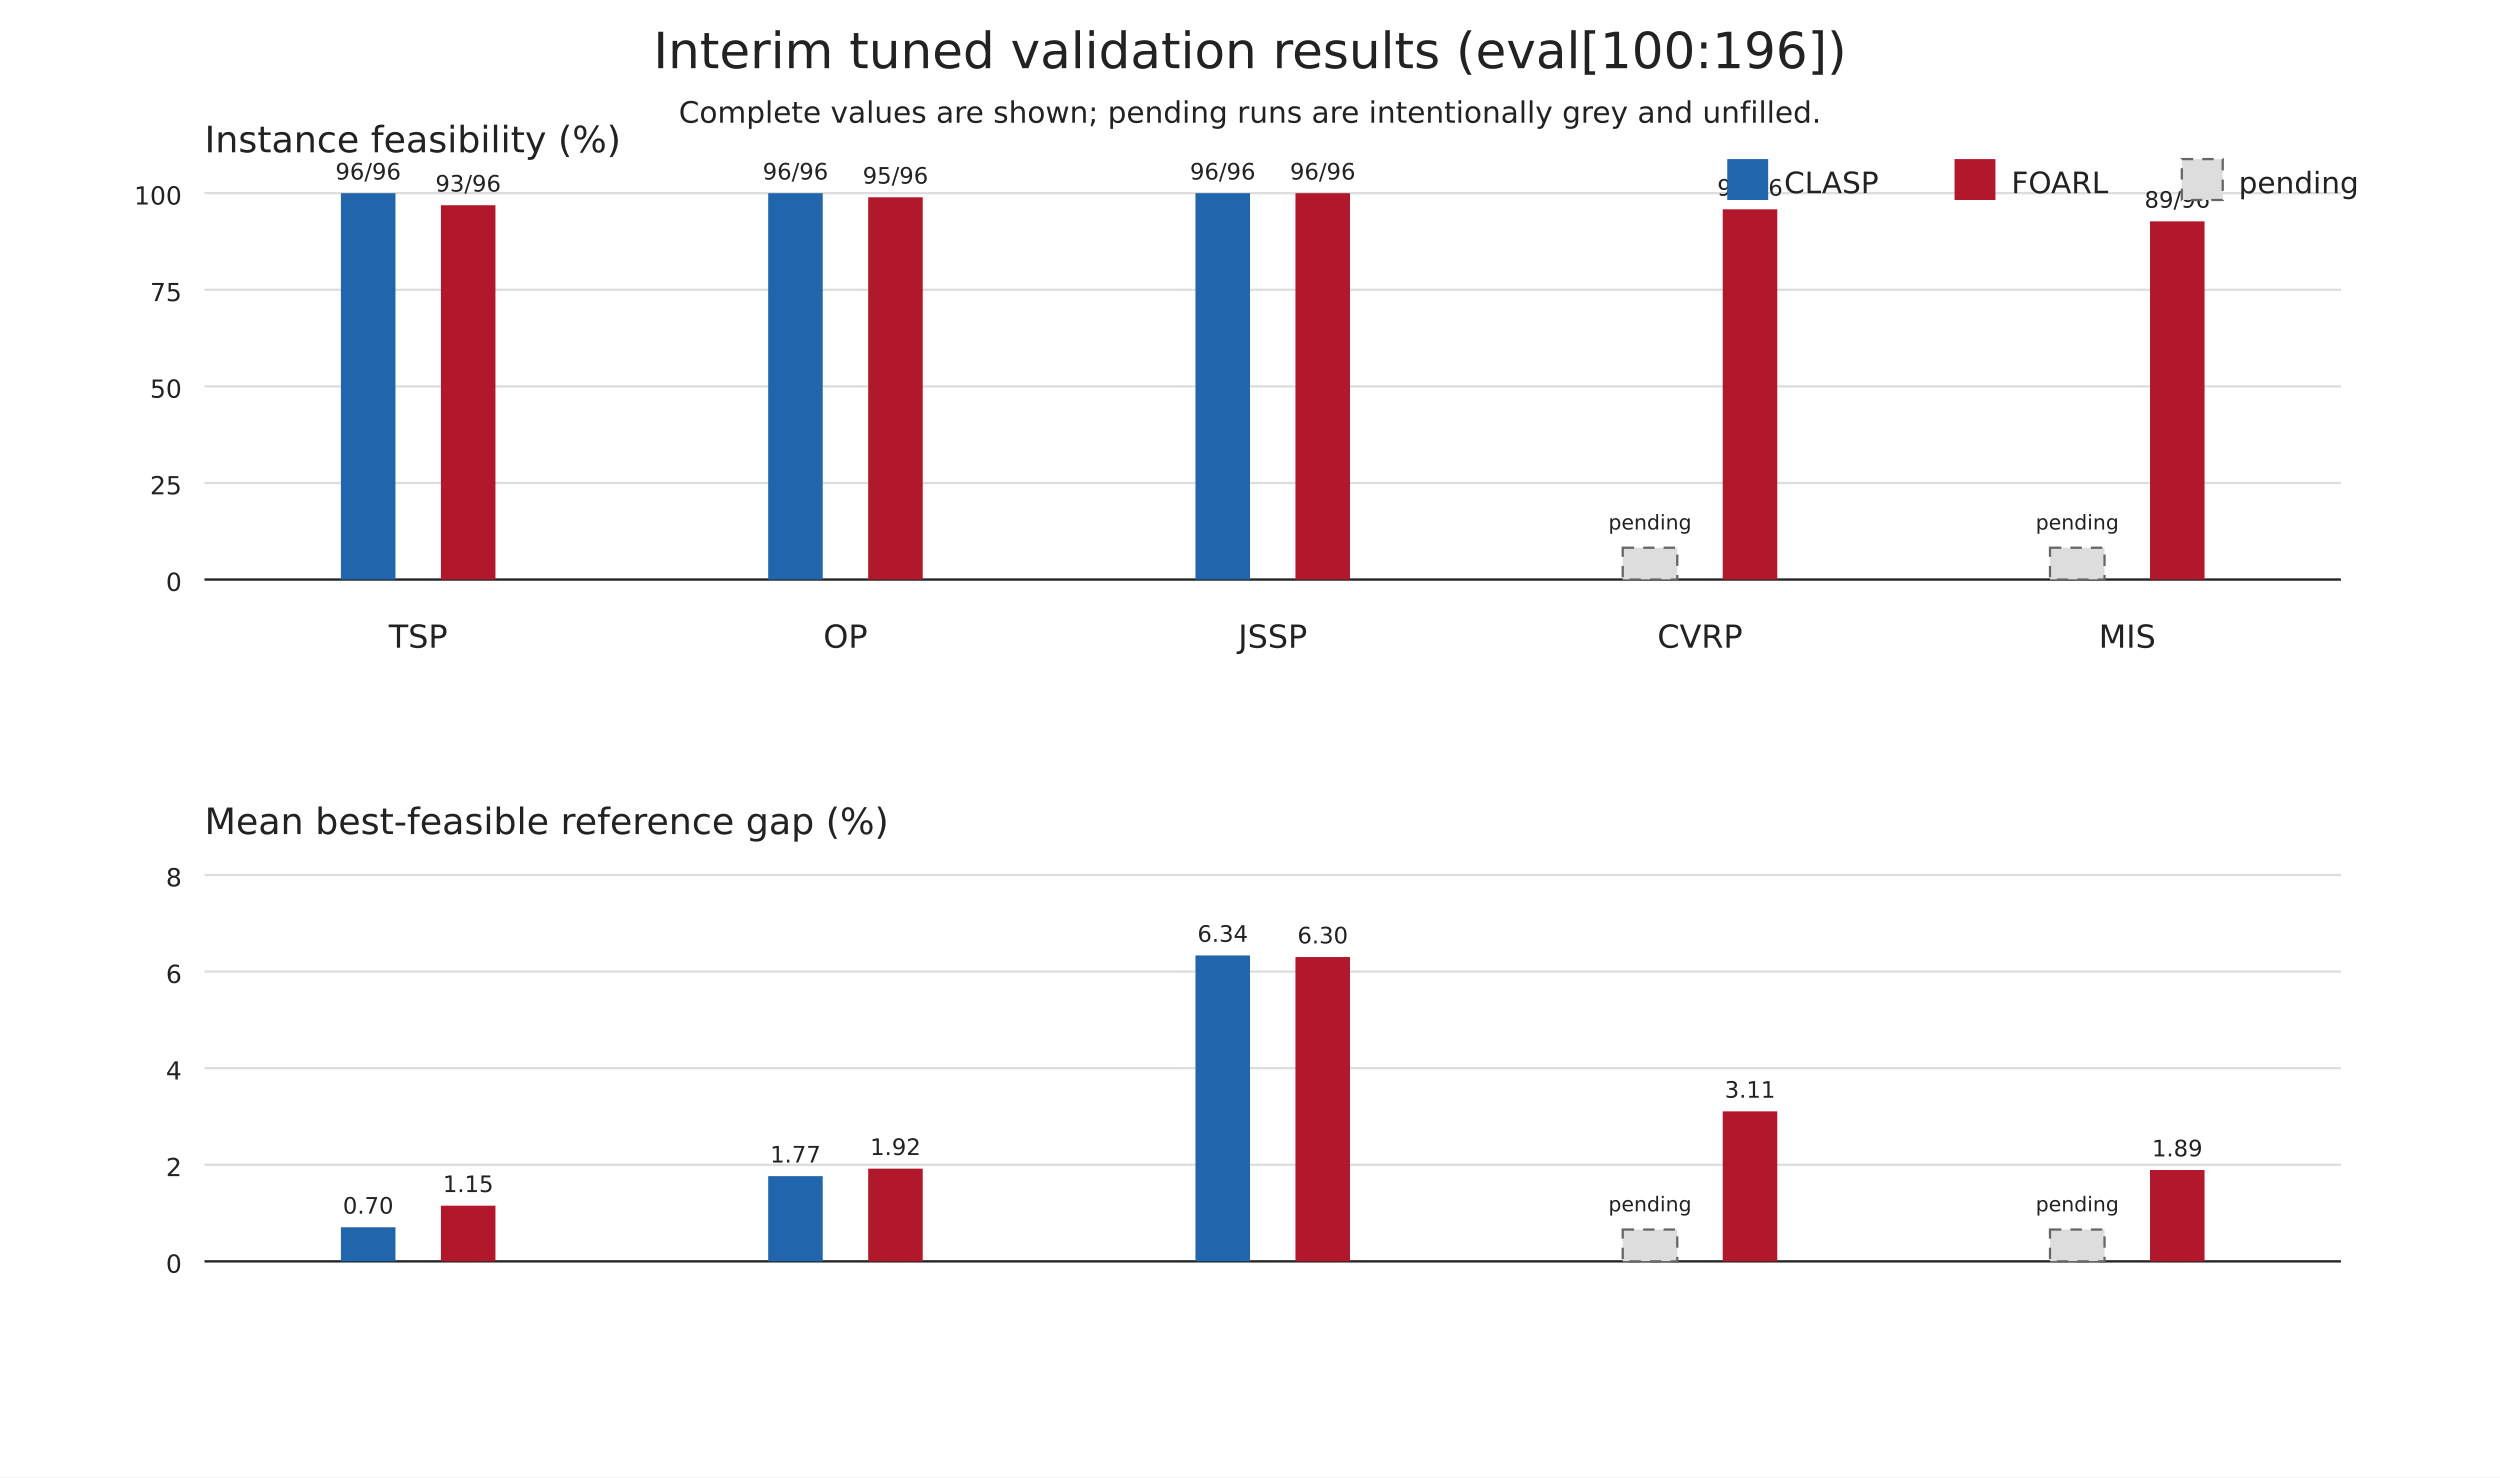
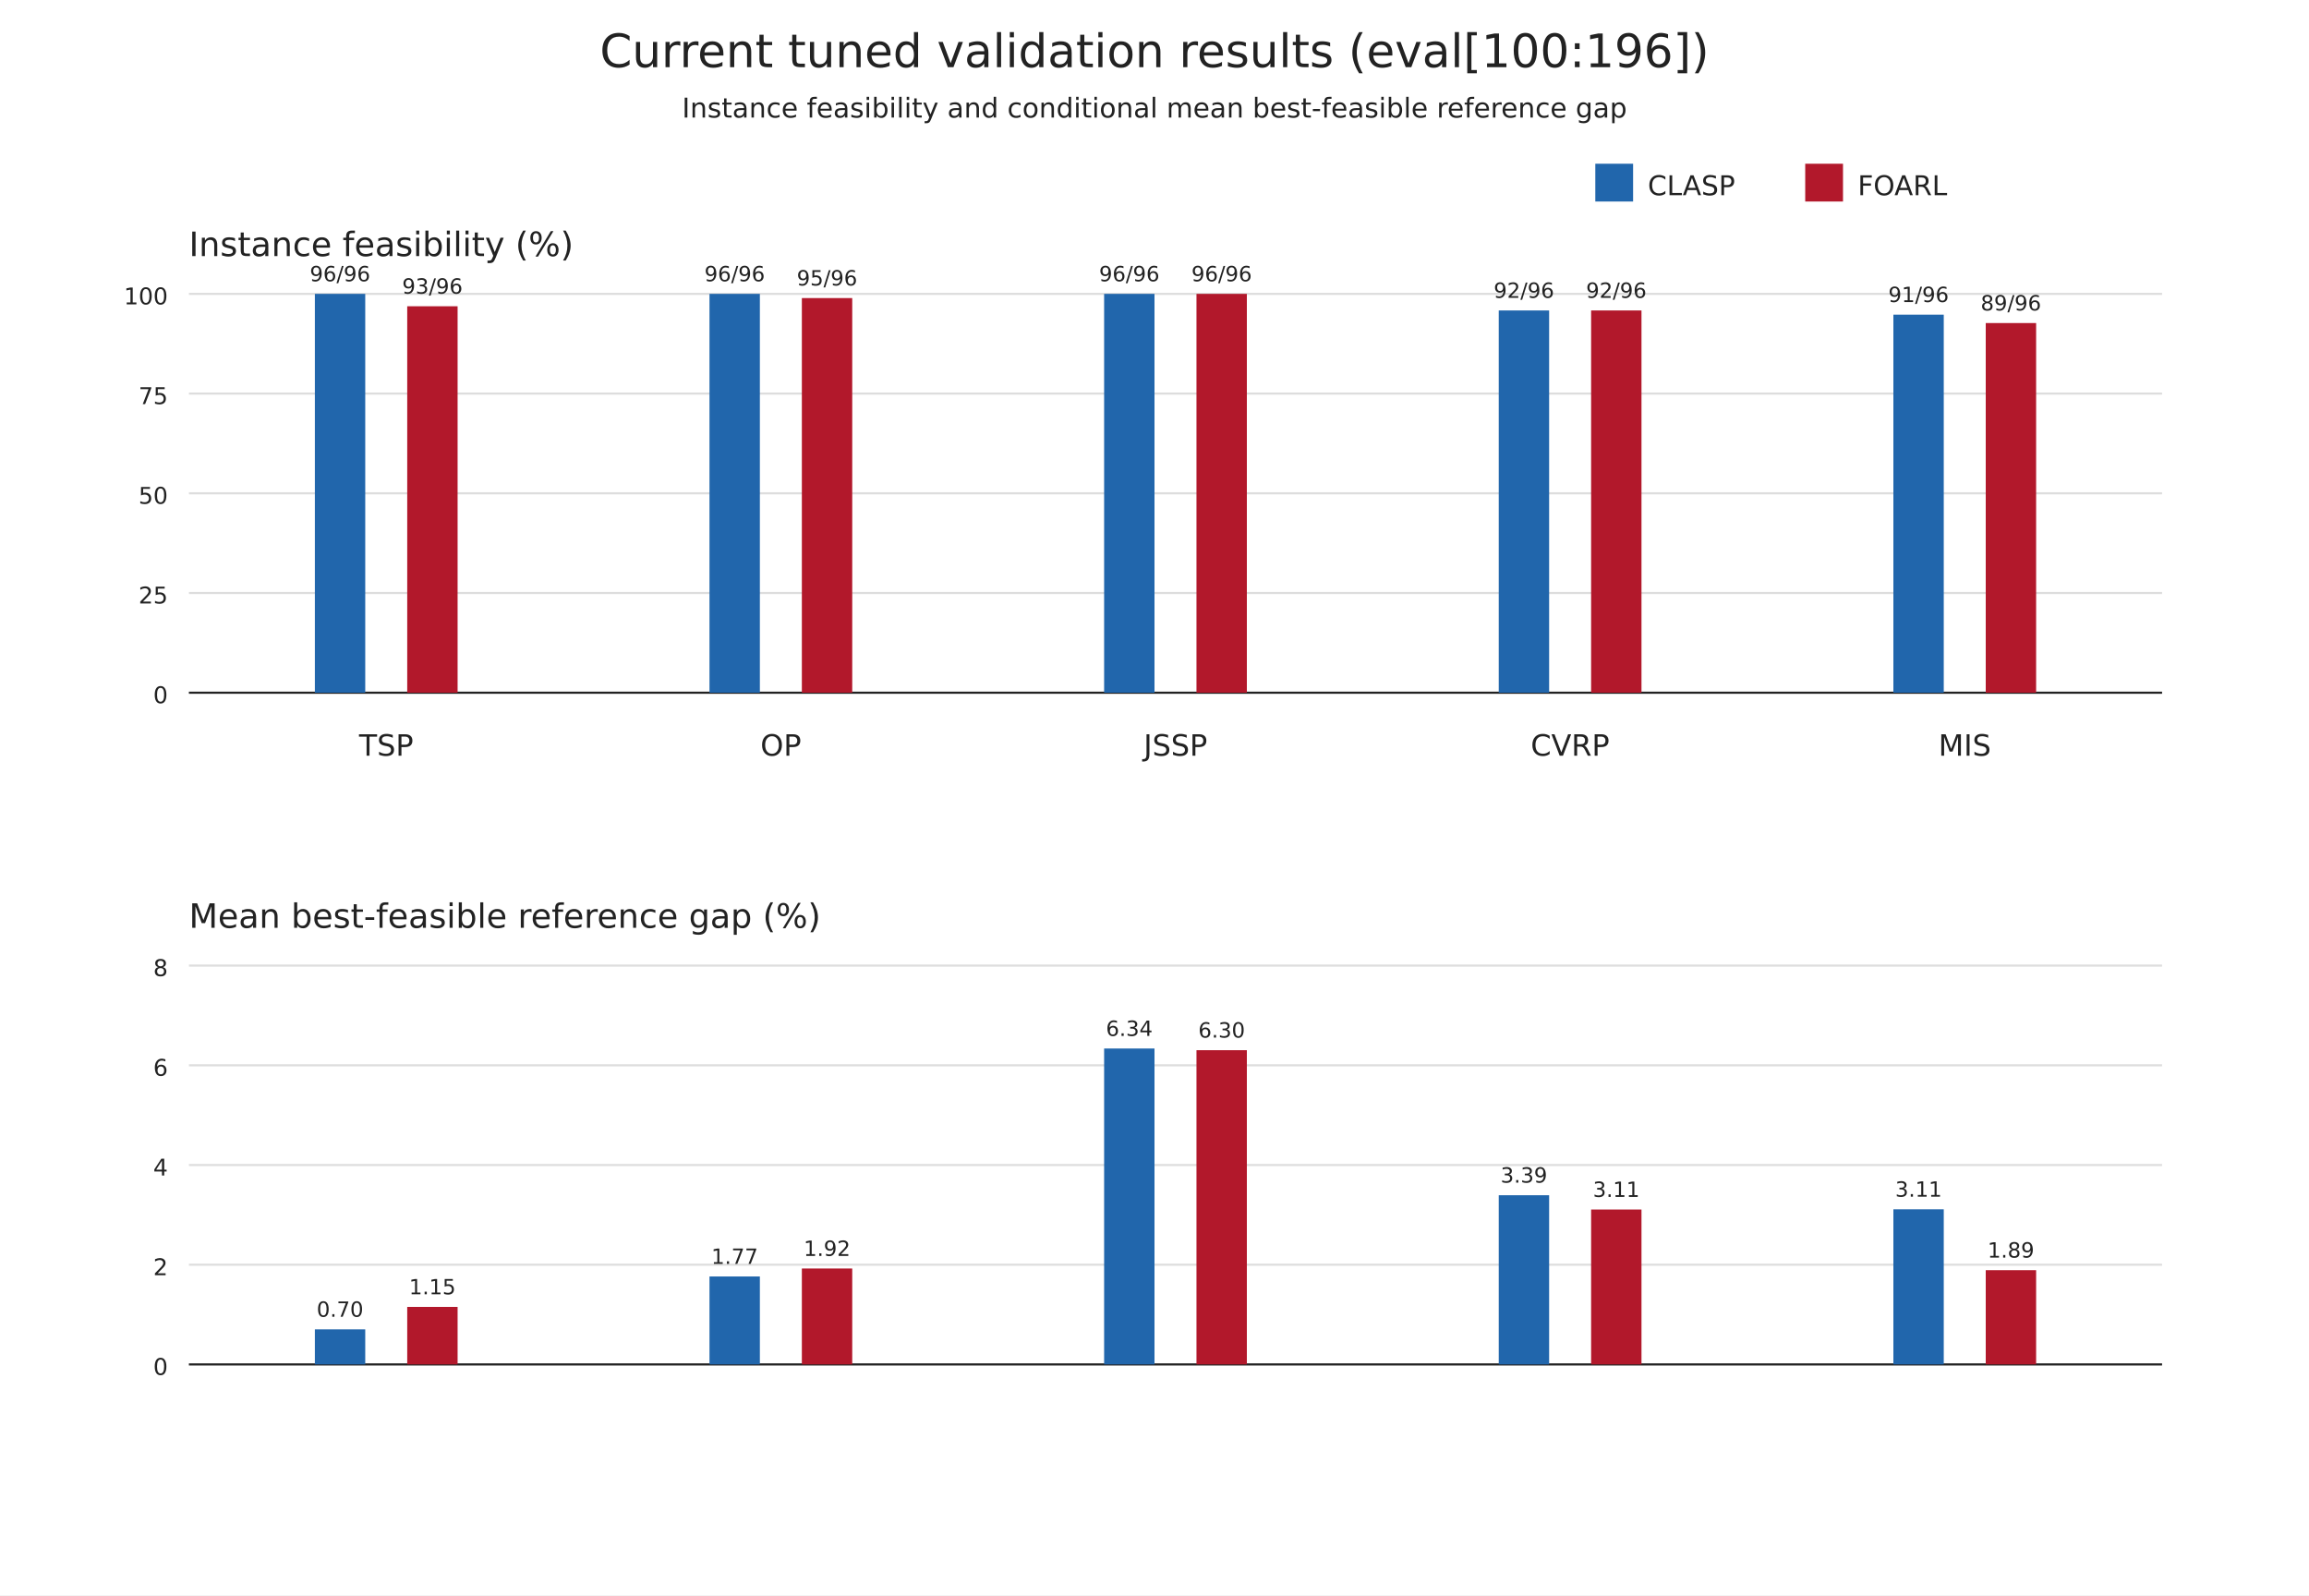
- <svg xmlns="http://www.w3.org/2000/svg" width="1100" height="650" viewBox="0 0 1100 650">
+ <svg xmlns="http://www.w3.org/2000/svg" width="1100" height="760" viewBox="0 0 1100 760">
  <rect width="100%" height="100%" fill="white" />
  <style>text { fill: #222; } .grid { stroke: #dddddd; stroke-width: 1; }</style>
-   <text x="550.0" y="30.0" font-family="DejaVu Sans, sans-serif" font-size="22px" text-anchor="middle">Interim tuned validation results (eval[100:196])</text>
-   <text x="550.0" y="54.0" font-family="DejaVu Sans, sans-serif" font-size="13px" text-anchor="middle">Complete values are shown; pending runs are intentionally grey and unfilled.</text>
-   <text x="90.0" y="67.0" font-family="DejaVu Sans, sans-serif" font-size="16px" text-anchor="start">Instance feasibility (%)</text>
-   <line x1="90" y1="255.0" x2="1030" y2="255.0" class="grid" />
-   <text x="80.0" y="260.0" font-family="DejaVu Sans, sans-serif" font-size="11px" text-anchor="end">0</text>
-   <line x1="90" y1="212.5" x2="1030" y2="212.5" class="grid" />
-   <text x="80.0" y="217.5" font-family="DejaVu Sans, sans-serif" font-size="11px" text-anchor="end">25</text>
-   <line x1="90" y1="170.0" x2="1030" y2="170.0" class="grid" />
-   <text x="80.0" y="175.0" font-family="DejaVu Sans, sans-serif" font-size="11px" text-anchor="end">50</text>
-   <line x1="90" y1="127.5" x2="1030" y2="127.5" class="grid" />
-   <text x="80.0" y="132.5" font-family="DejaVu Sans, sans-serif" font-size="11px" text-anchor="end">75</text>
-   <line x1="90" y1="85.0" x2="1030" y2="85.0" class="grid" />
-   <text x="80.0" y="90.0" font-family="DejaVu Sans, sans-serif" font-size="11px" text-anchor="end">100</text>
-   <line x1="90" y1="255" x2="1030" y2="255" stroke="#222" />
-   <text x="90.0" y="367.0" font-family="DejaVu Sans, sans-serif" font-size="16px" text-anchor="start">Mean best-feasible reference gap (%)</text>
+   <text x="550.0" y="32.0" font-family="DejaVu Sans, sans-serif" font-size="22px" text-anchor="middle">Current tuned validation results (eval[100:196])</text>
+   <text x="550.0" y="56.0" font-family="DejaVu Sans, sans-serif" font-size="13px" text-anchor="middle">Instance feasibility and conditional mean best-feasible reference gap</text>
+   <text x="90.0" y="122.0" font-family="DejaVu Sans, sans-serif" font-size="16px" text-anchor="start">Instance feasibility (%)</text>
+   <line x1="90" y1="330.0" x2="1030" y2="330.0" class="grid" />
+   <text x="80.0" y="335.0" font-family="DejaVu Sans, sans-serif" font-size="11px" text-anchor="end">0</text>
+   <line x1="90" y1="282.5" x2="1030" y2="282.5" class="grid" />
+   <text x="80.0" y="287.5" font-family="DejaVu Sans, sans-serif" font-size="11px" text-anchor="end">25</text>
+   <line x1="90" y1="235.0" x2="1030" y2="235.0" class="grid" />
+   <text x="80.0" y="240.0" font-family="DejaVu Sans, sans-serif" font-size="11px" text-anchor="end">50</text>
+   <line x1="90" y1="187.5" x2="1030" y2="187.5" class="grid" />
+   <text x="80.0" y="192.5" font-family="DejaVu Sans, sans-serif" font-size="11px" text-anchor="end">75</text>
+   <line x1="90" y1="140.0" x2="1030" y2="140.0" class="grid" />
+   <text x="80.0" y="145.0" font-family="DejaVu Sans, sans-serif" font-size="11px" text-anchor="end">100</text>
+   <line x1="90" y1="330" x2="1030" y2="330" stroke="#222" />
+   <text x="90.0" y="442.0" font-family="DejaVu Sans, sans-serif" font-size="16px" text-anchor="start">Mean best-feasible reference gap (%)</text>
+   <line x1="90" y1="650.0" x2="1030" y2="650.0" class="grid" />
+   <text x="80.0" y="655.0" font-family="DejaVu Sans, sans-serif" font-size="11px" text-anchor="end">0</text>
+   <line x1="90" y1="602.5" x2="1030" y2="602.5" class="grid" />
+   <text x="80.0" y="607.5" font-family="DejaVu Sans, sans-serif" font-size="11px" text-anchor="end">2</text>
  <line x1="90" y1="555.0" x2="1030" y2="555.0" class="grid" />
-   <text x="80.0" y="560.0" font-family="DejaVu Sans, sans-serif" font-size="11px" text-anchor="end">0</text>
-   <line x1="90" y1="512.5" x2="1030" y2="512.5" class="grid" />
-   <text x="80.0" y="517.5" font-family="DejaVu Sans, sans-serif" font-size="11px" text-anchor="end">2</text>
-   <line x1="90" y1="470.0" x2="1030" y2="470.0" class="grid" />
-   <text x="80.0" y="475.0" font-family="DejaVu Sans, sans-serif" font-size="11px" text-anchor="end">4</text>
-   <line x1="90" y1="427.5" x2="1030" y2="427.5" class="grid" />
-   <text x="80.0" y="432.5" font-family="DejaVu Sans, sans-serif" font-size="11px" text-anchor="end">6</text>
-   <line x1="90" y1="385.0" x2="1030" y2="385.0" class="grid" />
-   <text x="80.0" y="390.0" font-family="DejaVu Sans, sans-serif" font-size="11px" text-anchor="end">8</text>
-   <line x1="90" y1="555" x2="1030" y2="555" stroke="#222" />
-   <text x="184.0" y="285.0" font-family="DejaVu Sans, sans-serif" font-size="14px" text-anchor="middle">TSP</text>
-   <rect x="150.0" y="85.0" width="24.0" height="170.0" fill="#2166ac" />
-   <text x="162.0" y="79.0" font-family="DejaVu Sans, sans-serif" font-size="10px" text-anchor="middle">96/96</text>
-   <rect x="150.0" y="540.0" width="24.0" height="15.0" fill="#2166ac" />
-   <text x="162.0" y="534.0" font-family="DejaVu Sans, sans-serif" font-size="10px" text-anchor="middle">0.70</text>
-   <rect x="194.0" y="90.3" width="24.0" height="164.7" fill="#b2182b" />
-   <text x="206.0" y="84.3" font-family="DejaVu Sans, sans-serif" font-size="10px" text-anchor="middle">93/96</text>
-   <rect x="194.0" y="530.5" width="24.0" height="24.5" fill="#b2182b" />
-   <text x="206.0" y="524.5" font-family="DejaVu Sans, sans-serif" font-size="10px" text-anchor="middle">1.15</text>
-   <text x="372.0" y="285.0" font-family="DejaVu Sans, sans-serif" font-size="14px" text-anchor="middle">OP</text>
-   <rect x="338.0" y="85.0" width="24.0" height="170.0" fill="#2166ac" />
-   <text x="350.0" y="79.0" font-family="DejaVu Sans, sans-serif" font-size="10px" text-anchor="middle">96/96</text>
-   <rect x="338.0" y="517.5" width="24.0" height="37.5" fill="#2166ac" />
-   <text x="350.0" y="511.5" font-family="DejaVu Sans, sans-serif" font-size="10px" text-anchor="middle">1.77</text>
-   <rect x="382.0" y="86.8" width="24.0" height="168.2" fill="#b2182b" />
-   <text x="394.0" y="80.8" font-family="DejaVu Sans, sans-serif" font-size="10px" text-anchor="middle">95/96</text>
-   <rect x="382.0" y="514.2" width="24.0" height="40.8" fill="#b2182b" />
-   <text x="394.0" y="508.2" font-family="DejaVu Sans, sans-serif" font-size="10px" text-anchor="middle">1.92</text>
-   <text x="560.0" y="285.0" font-family="DejaVu Sans, sans-serif" font-size="14px" text-anchor="middle">JSSP</text>
-   <rect x="526.0" y="85.0" width="24.0" height="170.0" fill="#2166ac" />
-   <text x="538.0" y="79.0" font-family="DejaVu Sans, sans-serif" font-size="10px" text-anchor="middle">96/96</text>
-   <rect x="526.0" y="420.4" width="24.0" height="134.6" fill="#2166ac" />
-   <text x="538.0" y="414.4" font-family="DejaVu Sans, sans-serif" font-size="10px" text-anchor="middle">6.34</text>
-   <rect x="570.0" y="85.0" width="24.0" height="170.0" fill="#b2182b" />
-   <text x="582.0" y="79.0" font-family="DejaVu Sans, sans-serif" font-size="10px" text-anchor="middle">96/96</text>
-   <rect x="570.0" y="421.1" width="24.0" height="133.9" fill="#b2182b" />
-   <text x="582.0" y="415.1" font-family="DejaVu Sans, sans-serif" font-size="10px" text-anchor="middle">6.30</text>
-   <text x="748.0" y="285.0" font-family="DejaVu Sans, sans-serif" font-size="14px" text-anchor="middle">CVRP</text>
-   <rect x="714.0" y="241.0" width="24.0" height="14.0" fill="#dddddd" stroke="#666666" stroke-dasharray="5,4" />
-   <text x="726.0" y="233.0" font-family="DejaVu Sans, sans-serif" font-size="9px" text-anchor="middle">pending</text>
-   <rect x="714.0" y="541.0" width="24.0" height="14.0" fill="#dddddd" stroke="#666666" stroke-dasharray="5,4" />
-   <text x="726.0" y="533.0" font-family="DejaVu Sans, sans-serif" font-size="9px" text-anchor="middle">pending</text>
-   <rect x="758.0" y="92.1" width="24.0" height="162.9" fill="#b2182b" />
-   <text x="770.0" y="86.1" font-family="DejaVu Sans, sans-serif" font-size="10px" text-anchor="middle">92/96</text>
-   <rect x="758.0" y="489.0" width="24.0" height="66.0" fill="#b2182b" />
-   <text x="770.0" y="483.0" font-family="DejaVu Sans, sans-serif" font-size="10px" text-anchor="middle">3.11</text>
-   <text x="936.0" y="285.0" font-family="DejaVu Sans, sans-serif" font-size="14px" text-anchor="middle">MIS</text>
-   <rect x="902.0" y="241.0" width="24.0" height="14.0" fill="#dddddd" stroke="#666666" stroke-dasharray="5,4" />
-   <text x="914.0" y="233.0" font-family="DejaVu Sans, sans-serif" font-size="9px" text-anchor="middle">pending</text>
-   <rect x="902.0" y="541.0" width="24.0" height="14.0" fill="#dddddd" stroke="#666666" stroke-dasharray="5,4" />
-   <text x="914.0" y="533.0" font-family="DejaVu Sans, sans-serif" font-size="9px" text-anchor="middle">pending</text>
-   <rect x="946.0" y="97.4" width="24.0" height="157.6" fill="#b2182b" />
-   <text x="958.0" y="91.4" font-family="DejaVu Sans, sans-serif" font-size="10px" text-anchor="middle">89/96</text>
-   <rect x="946.0" y="514.8" width="24.0" height="40.2" fill="#b2182b" />
-   <text x="958.0" y="508.8" font-family="DejaVu Sans, sans-serif" font-size="10px" text-anchor="middle">1.89</text>
-   <rect x="760" y="70" width="18" height="18" fill="#2166ac" />
-   <text x="785.0" y="85.0" font-family="DejaVu Sans, sans-serif" font-size="13px" text-anchor="start">CLASP</text>
-   <rect x="860" y="70" width="18" height="18" fill="#b2182b" />
-   <text x="885.0" y="85.0" font-family="DejaVu Sans, sans-serif" font-size="13px" text-anchor="start">FOARL</text>
-   <rect x="960" y="70" width="18" height="18" fill="#dddddd" stroke="#666" stroke-dasharray="5,4" />
-   <text x="985.0" y="85.0" font-family="DejaVu Sans, sans-serif" font-size="13px" text-anchor="start">pending</text>
+   <text x="80.0" y="560.0" font-family="DejaVu Sans, sans-serif" font-size="11px" text-anchor="end">4</text>
+   <line x1="90" y1="507.5" x2="1030" y2="507.5" class="grid" />
+   <text x="80.0" y="512.5" font-family="DejaVu Sans, sans-serif" font-size="11px" text-anchor="end">6</text>
+   <line x1="90" y1="460.0" x2="1030" y2="460.0" class="grid" />
+   <text x="80.0" y="465.0" font-family="DejaVu Sans, sans-serif" font-size="11px" text-anchor="end">8</text>
+   <line x1="90" y1="650" x2="1030" y2="650" stroke="#222" />
+   <text x="184.0" y="360.0" font-family="DejaVu Sans, sans-serif" font-size="14px" text-anchor="middle">TSP</text>
+   <rect x="150.0" y="140.0" width="24.0" height="190.0" fill="#2166ac" />
+   <text x="162.0" y="134.0" font-family="DejaVu Sans, sans-serif" font-size="10px" text-anchor="middle">96/96</text>
+   <rect x="150.0" y="633.3" width="24.0" height="16.7" fill="#2166ac" />
+   <text x="162.0" y="627.3" font-family="DejaVu Sans, sans-serif" font-size="10px" text-anchor="middle">0.70</text>
+   <rect x="194.0" y="145.9" width="24.0" height="184.1" fill="#b2182b" />
+   <text x="206.0" y="139.9" font-family="DejaVu Sans, sans-serif" font-size="10px" text-anchor="middle">93/96</text>
+   <rect x="194.0" y="622.6" width="24.0" height="27.4" fill="#b2182b" />
+   <text x="206.0" y="616.6" font-family="DejaVu Sans, sans-serif" font-size="10px" text-anchor="middle">1.15</text>
+   <text x="372.0" y="360.0" font-family="DejaVu Sans, sans-serif" font-size="14px" text-anchor="middle">OP</text>
+   <rect x="338.0" y="140.0" width="24.0" height="190.0" fill="#2166ac" />
+   <text x="350.0" y="134.0" font-family="DejaVu Sans, sans-serif" font-size="10px" text-anchor="middle">96/96</text>
+   <rect x="338.0" y="608.1" width="24.0" height="41.9" fill="#2166ac" />
+   <text x="350.0" y="602.1" font-family="DejaVu Sans, sans-serif" font-size="10px" text-anchor="middle">1.77</text>
+   <rect x="382.0" y="142.0" width="24.0" height="188.0" fill="#b2182b" />
+   <text x="394.0" y="136.0" font-family="DejaVu Sans, sans-serif" font-size="10px" text-anchor="middle">95/96</text>
+   <rect x="382.0" y="604.3" width="24.0" height="45.7" fill="#b2182b" />
+   <text x="394.0" y="598.3" font-family="DejaVu Sans, sans-serif" font-size="10px" text-anchor="middle">1.92</text>
+   <text x="560.0" y="360.0" font-family="DejaVu Sans, sans-serif" font-size="14px" text-anchor="middle">JSSP</text>
+   <rect x="526.0" y="140.0" width="24.0" height="190.0" fill="#2166ac" />
+   <text x="538.0" y="134.0" font-family="DejaVu Sans, sans-serif" font-size="10px" text-anchor="middle">96/96</text>
+   <rect x="526.0" y="499.5" width="24.0" height="150.5" fill="#2166ac" />
+   <text x="538.0" y="493.5" font-family="DejaVu Sans, sans-serif" font-size="10px" text-anchor="middle">6.34</text>
+   <rect x="570.0" y="140.0" width="24.0" height="190.0" fill="#b2182b" />
+   <text x="582.0" y="134.0" font-family="DejaVu Sans, sans-serif" font-size="10px" text-anchor="middle">96/96</text>
+   <rect x="570.0" y="500.3" width="24.0" height="149.7" fill="#b2182b" />
+   <text x="582.0" y="494.3" font-family="DejaVu Sans, sans-serif" font-size="10px" text-anchor="middle">6.30</text>
+   <text x="748.0" y="360.0" font-family="DejaVu Sans, sans-serif" font-size="14px" text-anchor="middle">CVRP</text>
+   <rect x="714.0" y="147.9" width="24.0" height="182.1" fill="#2166ac" />
+   <text x="726.0" y="141.9" font-family="DejaVu Sans, sans-serif" font-size="10px" text-anchor="middle">92/96</text>
+   <rect x="714.0" y="569.4" width="24.0" height="80.6" fill="#2166ac" />
+   <text x="726.0" y="563.4" font-family="DejaVu Sans, sans-serif" font-size="10px" text-anchor="middle">3.39</text>
+   <rect x="758.0" y="147.9" width="24.0" height="182.1" fill="#b2182b" />
+   <text x="770.0" y="141.9" font-family="DejaVu Sans, sans-serif" font-size="10px" text-anchor="middle">92/96</text>
+   <rect x="758.0" y="576.2" width="24.0" height="73.8" fill="#b2182b" />
+   <text x="770.0" y="570.2" font-family="DejaVu Sans, sans-serif" font-size="10px" text-anchor="middle">3.11</text>
+   <text x="936.0" y="360.0" font-family="DejaVu Sans, sans-serif" font-size="14px" text-anchor="middle">MIS</text>
+   <rect x="902.0" y="149.9" width="24.0" height="180.1" fill="#2166ac" />
+   <text x="914.0" y="143.9" font-family="DejaVu Sans, sans-serif" font-size="10px" text-anchor="middle">91/96</text>
+   <rect x="902.0" y="576.1" width="24.0" height="73.9" fill="#2166ac" />
+   <text x="914.0" y="570.1" font-family="DejaVu Sans, sans-serif" font-size="10px" text-anchor="middle">3.11</text>
+   <rect x="946.0" y="153.9" width="24.0" height="176.1" fill="#b2182b" />
+   <text x="958.0" y="147.9" font-family="DejaVu Sans, sans-serif" font-size="10px" text-anchor="middle">89/96</text>
+   <rect x="946.0" y="605.1" width="24.0" height="44.9" fill="#b2182b" />
+   <text x="958.0" y="599.1" font-family="DejaVu Sans, sans-serif" font-size="10px" text-anchor="middle">1.89</text>
+   <rect x="760" y="78" width="18" height="18" fill="#2166ac" />
+   <text x="785.0" y="93.0" font-family="DejaVu Sans, sans-serif" font-size="13px" text-anchor="start">CLASP</text>
+   <rect x="860" y="78" width="18" height="18" fill="#b2182b" />
+   <text x="885.0" y="93.0" font-family="DejaVu Sans, sans-serif" font-size="13px" text-anchor="start">FOARL</text>
</svg>
